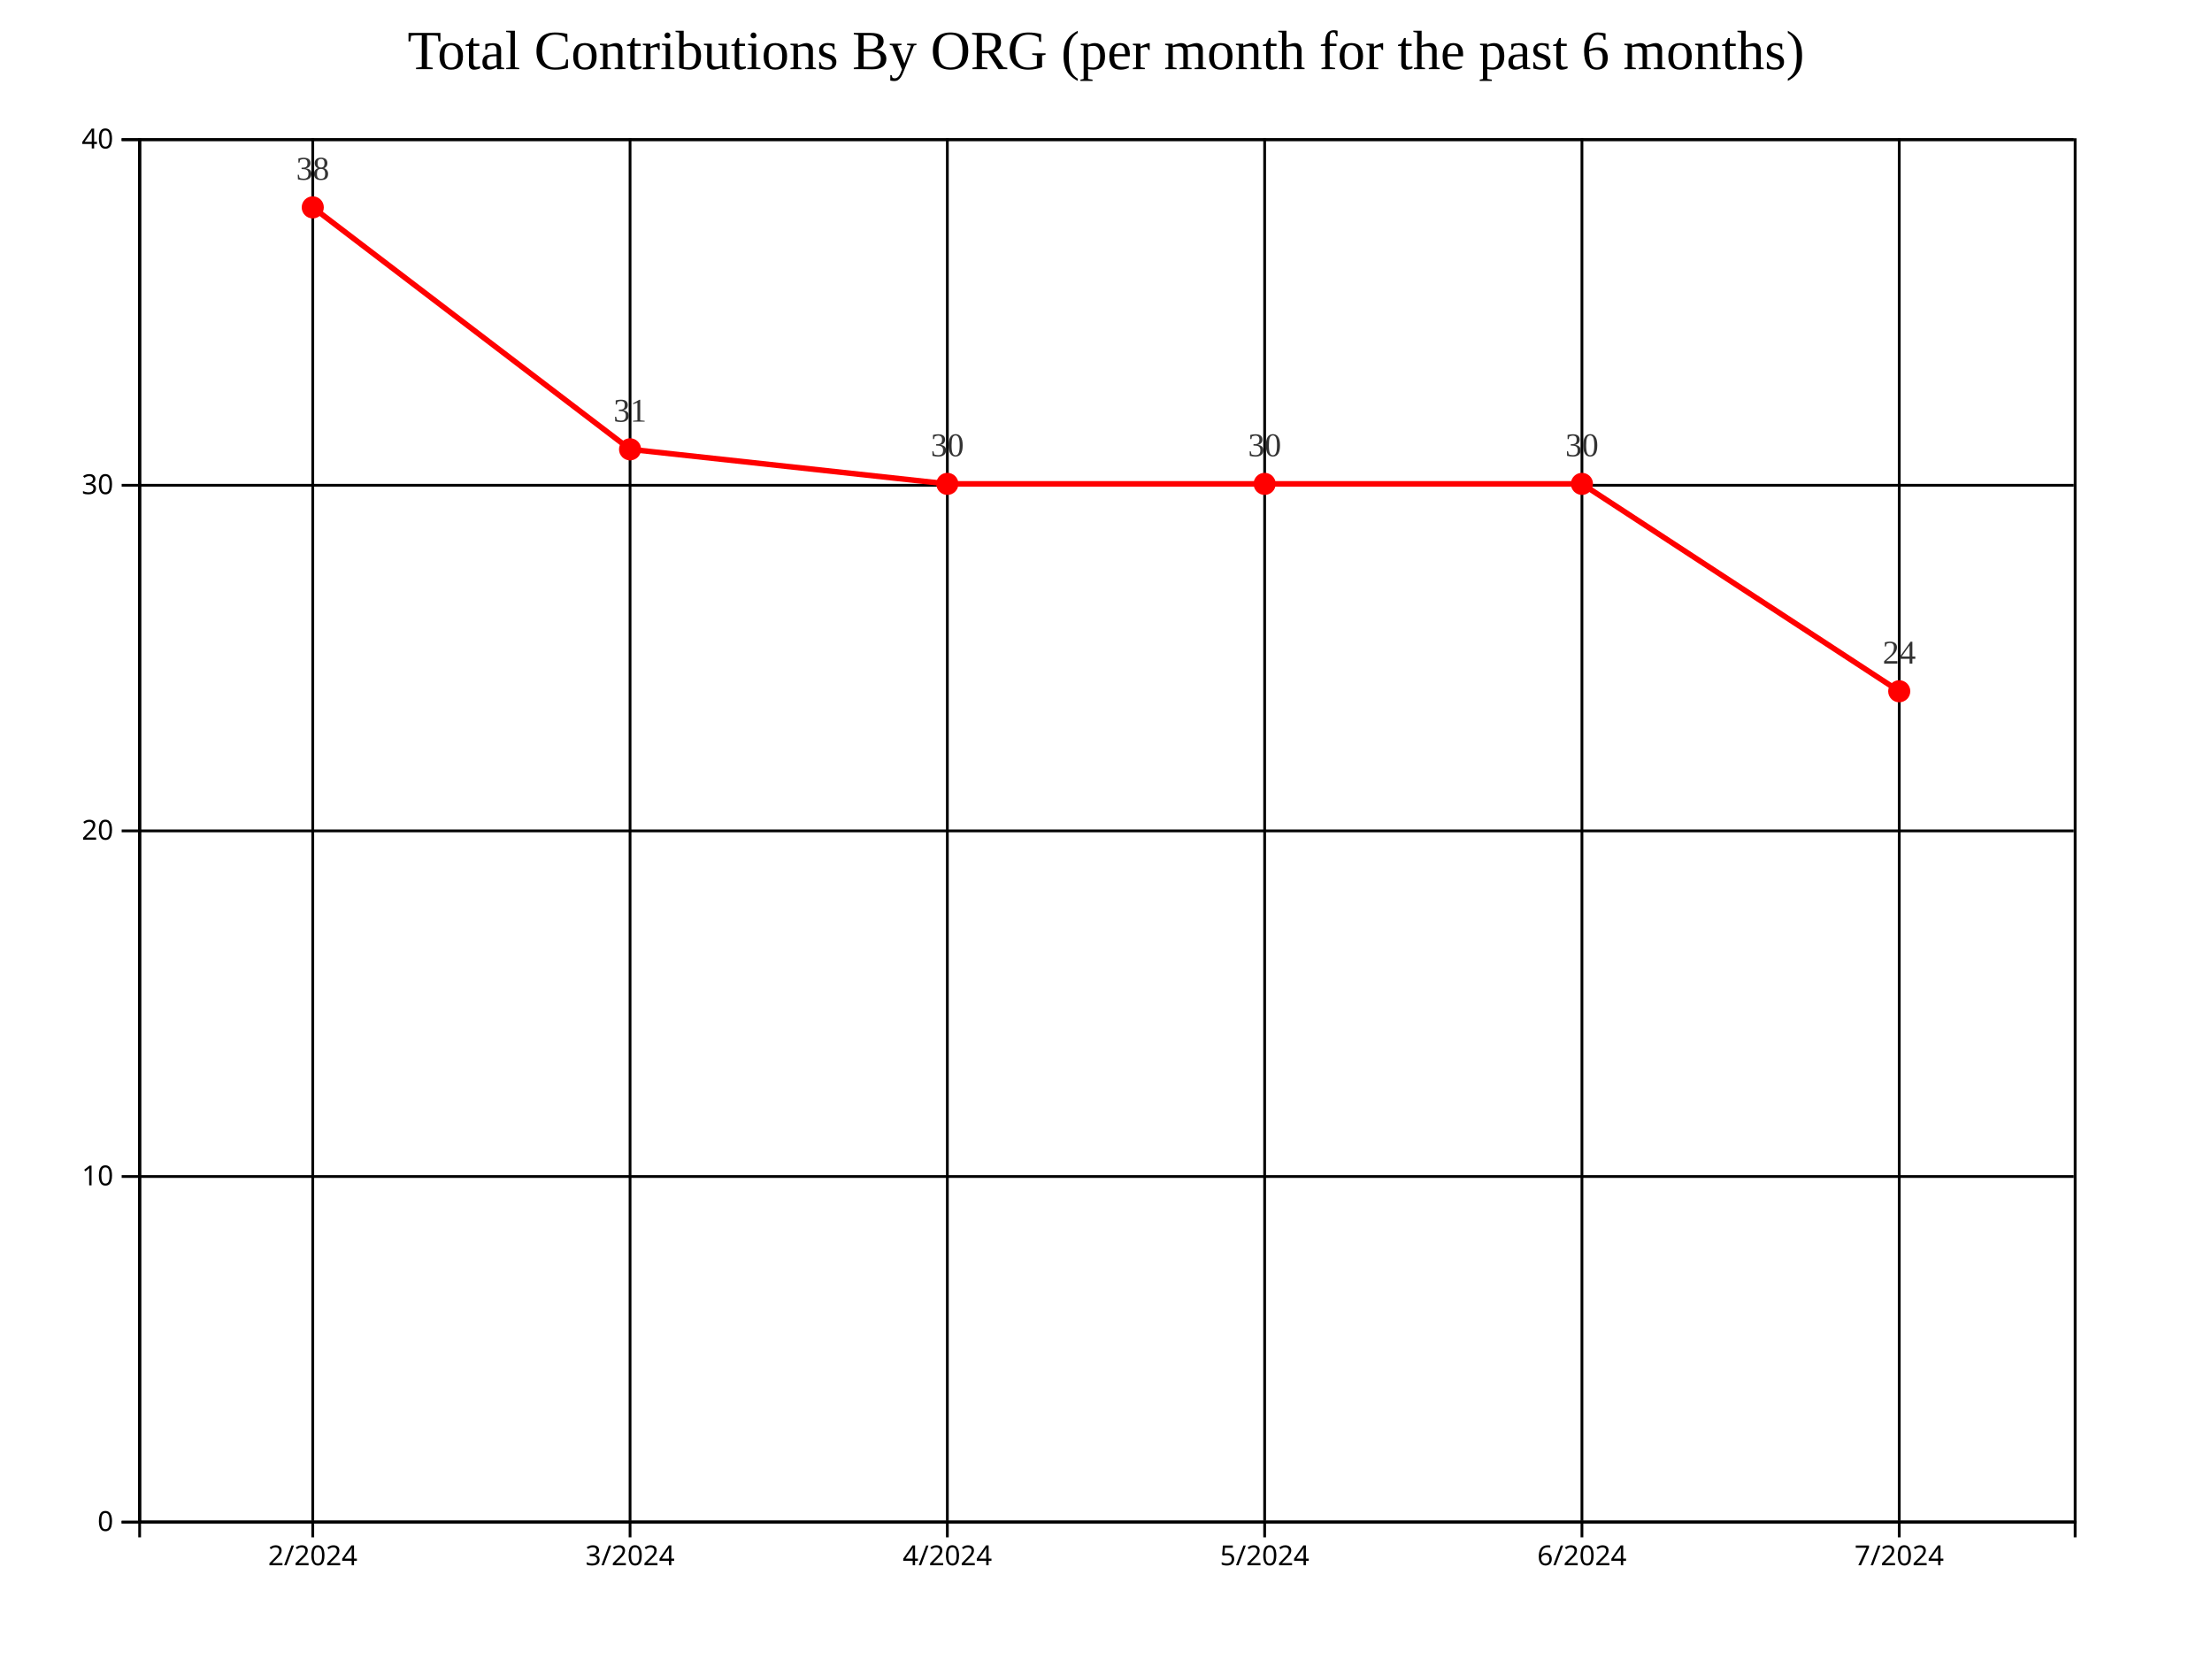
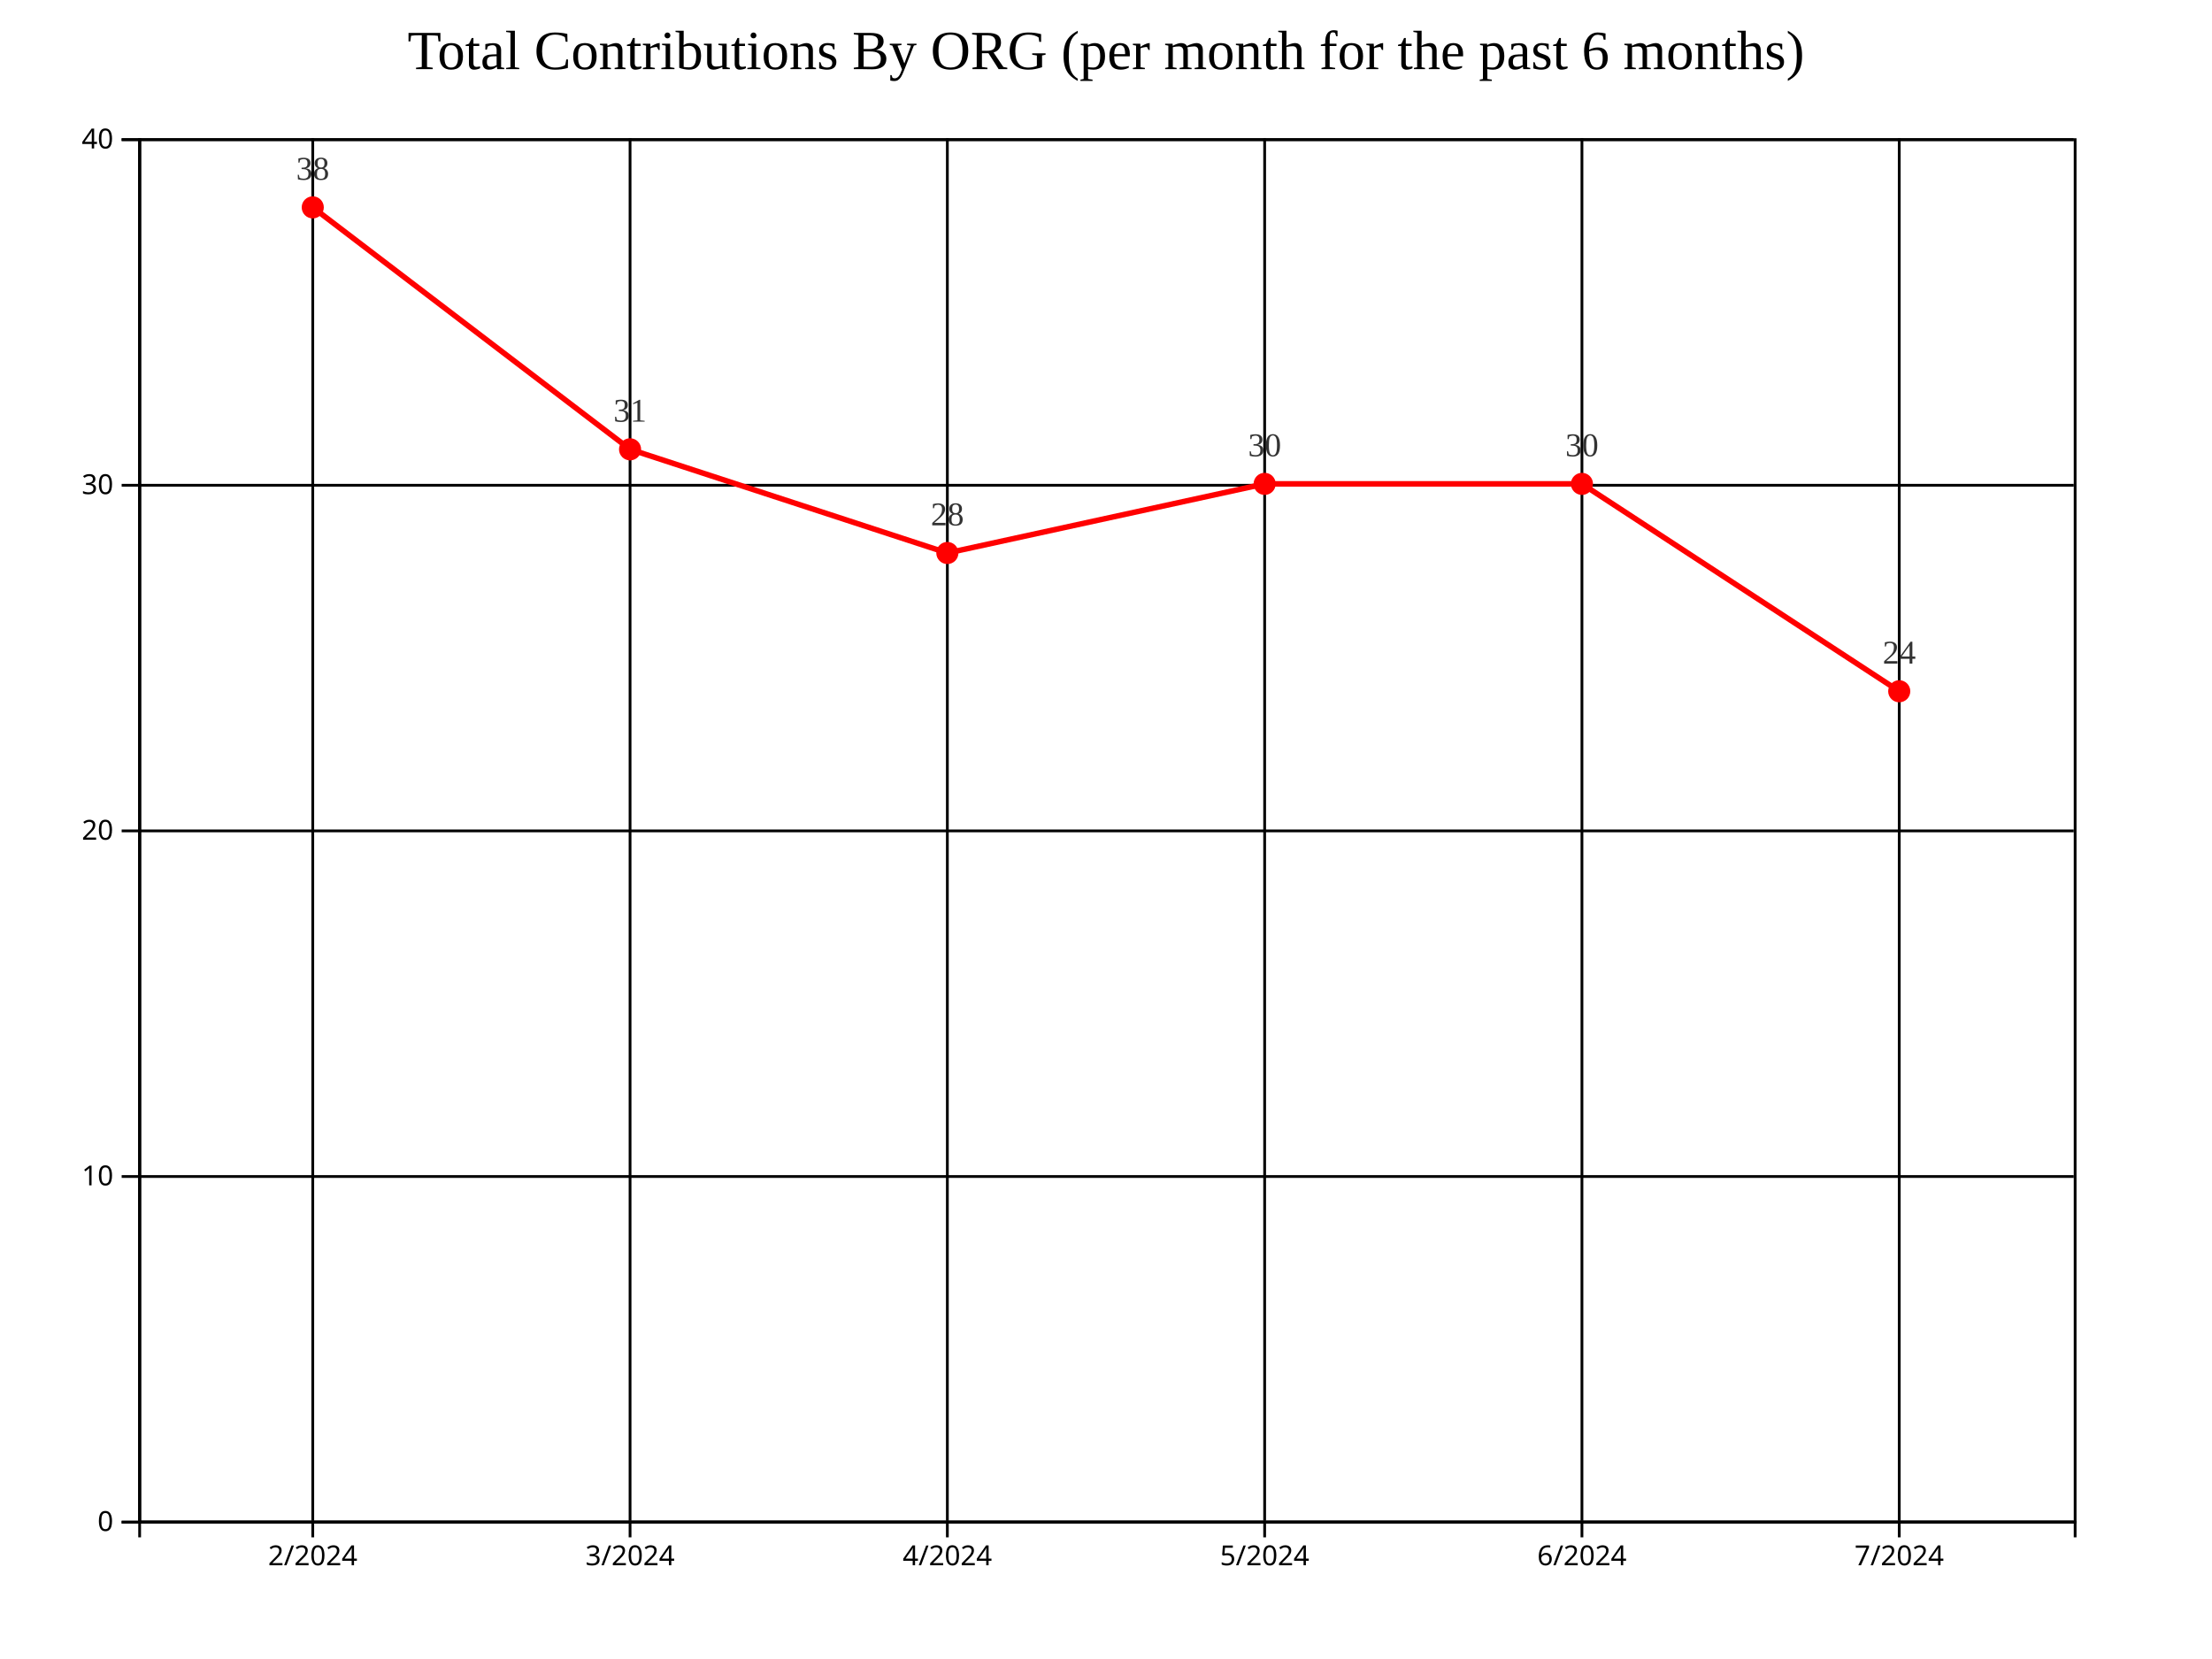
<svg xmlns="http://www.w3.org/2000/svg" style="background-color: rgb(240, 240, 240);" width="800" height="600">
  <g transform="translate(50,50)">
    <g class="grid" fill="none" font-size="10" font-family="sans-serif" text-anchor="end">
      <path class="domain" stroke="currentColor" d="M700,500.5H0.5V0.5H700" />
      <g class="tick" opacity="1" transform="translate(0,500.5)">
        <line stroke="currentColor" x2="700" />
        <text fill="currentColor" x="-3" dy="0.32em" />
      </g>
      <g class="tick" opacity="1" transform="translate(0,375.5)">
        <line stroke="currentColor" x2="700" />
        <text fill="currentColor" x="-3" dy="0.32em" />
      </g>
      <g class="tick" opacity="1" transform="translate(0,250.5)">
        <line stroke="currentColor" x2="700" />
        <text fill="currentColor" x="-3" dy="0.32em" />
      </g>
      <g class="tick" opacity="1" transform="translate(0,125.5)">
        <line stroke="currentColor" x2="700" />
        <text fill="currentColor" x="-3" dy="0.32em" />
      </g>
      <g class="tick" opacity="1" transform="translate(0,0.5)">
        <line stroke="currentColor" x2="700" />
        <text fill="currentColor" x="-3" dy="0.32em" />
      </g>
    </g>
    <g class="grid" transform="translate(0,500)" fill="none" font-size="10" font-family="sans-serif" text-anchor="middle">
      <path class="domain" stroke="currentColor" d="M0.5,-500V0.5H700.5V-500" />
      <g class="tick" opacity="1" transform="translate(63.11475,0)">
        <line stroke="currentColor" y2="-500" />
        <text fill="currentColor" y="3" dy="0.71em" />
      </g>
      <g class="tick" opacity="1" transform="translate(177.8689,0)">
        <line stroke="currentColor" y2="-500" />
        <text fill="currentColor" y="3" dy="0.71em" />
      </g>
      <g class="tick" opacity="1" transform="translate(292.623,0)">
        <line stroke="currentColor" y2="-500" />
        <text fill="currentColor" y="3" dy="0.71em" />
      </g>
      <g class="tick" opacity="1" transform="translate(407.377,0)">
        <line stroke="currentColor" y2="-500" />
        <text fill="currentColor" y="3" dy="0.71em" />
      </g>
      <g class="tick" opacity="1" transform="translate(522.1311,0)">
        <line stroke="currentColor" y2="-500" />
        <text fill="currentColor" y="3" dy="0.71em" />
      </g>
      <g class="tick" opacity="1" transform="translate(636.8852,0)">
        <line stroke="currentColor" y2="-500" />
        <text fill="currentColor" y="3" dy="0.71em" />
      </g>
    </g>
-     <path fill="none" stroke="#FF0000" stroke-width="2" d="M63.115,25L177.869,112.5L292.623,125L407.377,125L522.131,125L636.885,200" />
+     <path fill="none" stroke="#FF0000" stroke-width="2" d="M63.115,25L177.869,112.5L292.623,150L407.377,125L522.131,125L636.885,200" />
    <circle class="point" cx="63.115" cy="25" r="4" fill="#FF0000" />
    <circle class="point" cx="177.869" cy="112.5" r="4" fill="#FF0000" />
-     <circle class="point" cx="292.623" cy="125" r="4" fill="#FF0000" />
+     <circle class="point" cx="292.623" cy="150" r="4" fill="#FF0000" />
    <circle class="point" cx="407.377" cy="125" r="4" fill="#FF0000" />
    <circle class="point" cx="522.131" cy="125" r="4" fill="#FF0000" />
    <circle class="point" cx="636.885" cy="200" r="4" fill="#FF0000" />
    <text class="label" x="63.115" y="15" text-anchor="middle" style="font-size: 12px; fill: #333;">38</text>
    <text class="label" x="177.869" y="102.5" text-anchor="middle" style="font-size: 12px; fill: #333;">31</text>
-     <text class="label" x="292.623" y="115" text-anchor="middle" style="font-size: 12px; fill: #333;">30</text>
+     <text class="label" x="292.623" y="140" text-anchor="middle" style="font-size: 12px; fill: #333;">28</text>
    <text class="label" x="407.377" y="115" text-anchor="middle" style="font-size: 12px; fill: #333;">30</text>
    <text class="label" x="522.131" y="115" text-anchor="middle" style="font-size: 12px; fill: #333;">30</text>
    <text class="label" x="636.885" y="190" text-anchor="middle" style="font-size: 12px; fill: #333;">24</text>
    <g class="x-axis" transform="translate(0,500)" fill="none" font-size="10" font-family="sans-serif" text-anchor="middle">
      <path class="domain" stroke="currentColor" d="M0.5,6V0.5H700.5V6" />
      <g class="tick" opacity="1" transform="translate(63.11475,0)">
        <line stroke="currentColor" y2="6" />
        <text fill="currentColor" y="9" dy="0.71em">2/2024</text>
      </g>
      <g class="tick" opacity="1" transform="translate(177.8689,0)">
        <line stroke="currentColor" y2="6" />
        <text fill="currentColor" y="9" dy="0.71em">3/2024</text>
      </g>
      <g class="tick" opacity="1" transform="translate(292.623,0)">
        <line stroke="currentColor" y2="6" />
        <text fill="currentColor" y="9" dy="0.71em">4/2024</text>
      </g>
      <g class="tick" opacity="1" transform="translate(407.377,0)">
        <line stroke="currentColor" y2="6" />
        <text fill="currentColor" y="9" dy="0.71em">5/2024</text>
      </g>
      <g class="tick" opacity="1" transform="translate(522.1311,0)">
        <line stroke="currentColor" y2="6" />
        <text fill="currentColor" y="9" dy="0.71em">6/2024</text>
      </g>
      <g class="tick" opacity="1" transform="translate(636.8852,0)">
        <line stroke="currentColor" y2="6" />
        <text fill="currentColor" y="9" dy="0.71em">7/2024</text>
      </g>
    </g>
    <g class="y-axis" fill="none" font-size="10" font-family="sans-serif" text-anchor="end">
      <path class="domain" stroke="currentColor" d="M-6,500.5H0.5V0.5H-6" />
      <g class="tick" opacity="1" transform="translate(0,500.5)">
        <line stroke="currentColor" x2="-6" />
        <text fill="currentColor" x="-9" dy="0.32em">0</text>
      </g>
      <g class="tick" opacity="1" transform="translate(0,375.5)">
        <line stroke="currentColor" x2="-6" />
        <text fill="currentColor" x="-9" dy="0.32em">10</text>
      </g>
      <g class="tick" opacity="1" transform="translate(0,250.5)">
        <line stroke="currentColor" x2="-6" />
        <text fill="currentColor" x="-9" dy="0.32em">20</text>
      </g>
      <g class="tick" opacity="1" transform="translate(0,125.5)">
        <line stroke="currentColor" x2="-6" />
        <text fill="currentColor" x="-9" dy="0.32em">30</text>
      </g>
      <g class="tick" opacity="1" transform="translate(0,0.5)">
        <line stroke="currentColor" x2="-6" />
        <text fill="currentColor" x="-9" dy="0.32em">40</text>
      </g>
    </g>
    <text x="350" y="-25" text-anchor="middle" style="font-size: 20px; fill: black;">Total Contributions By ORG (per month for the past 6 months)</text>
  </g>
</svg>
